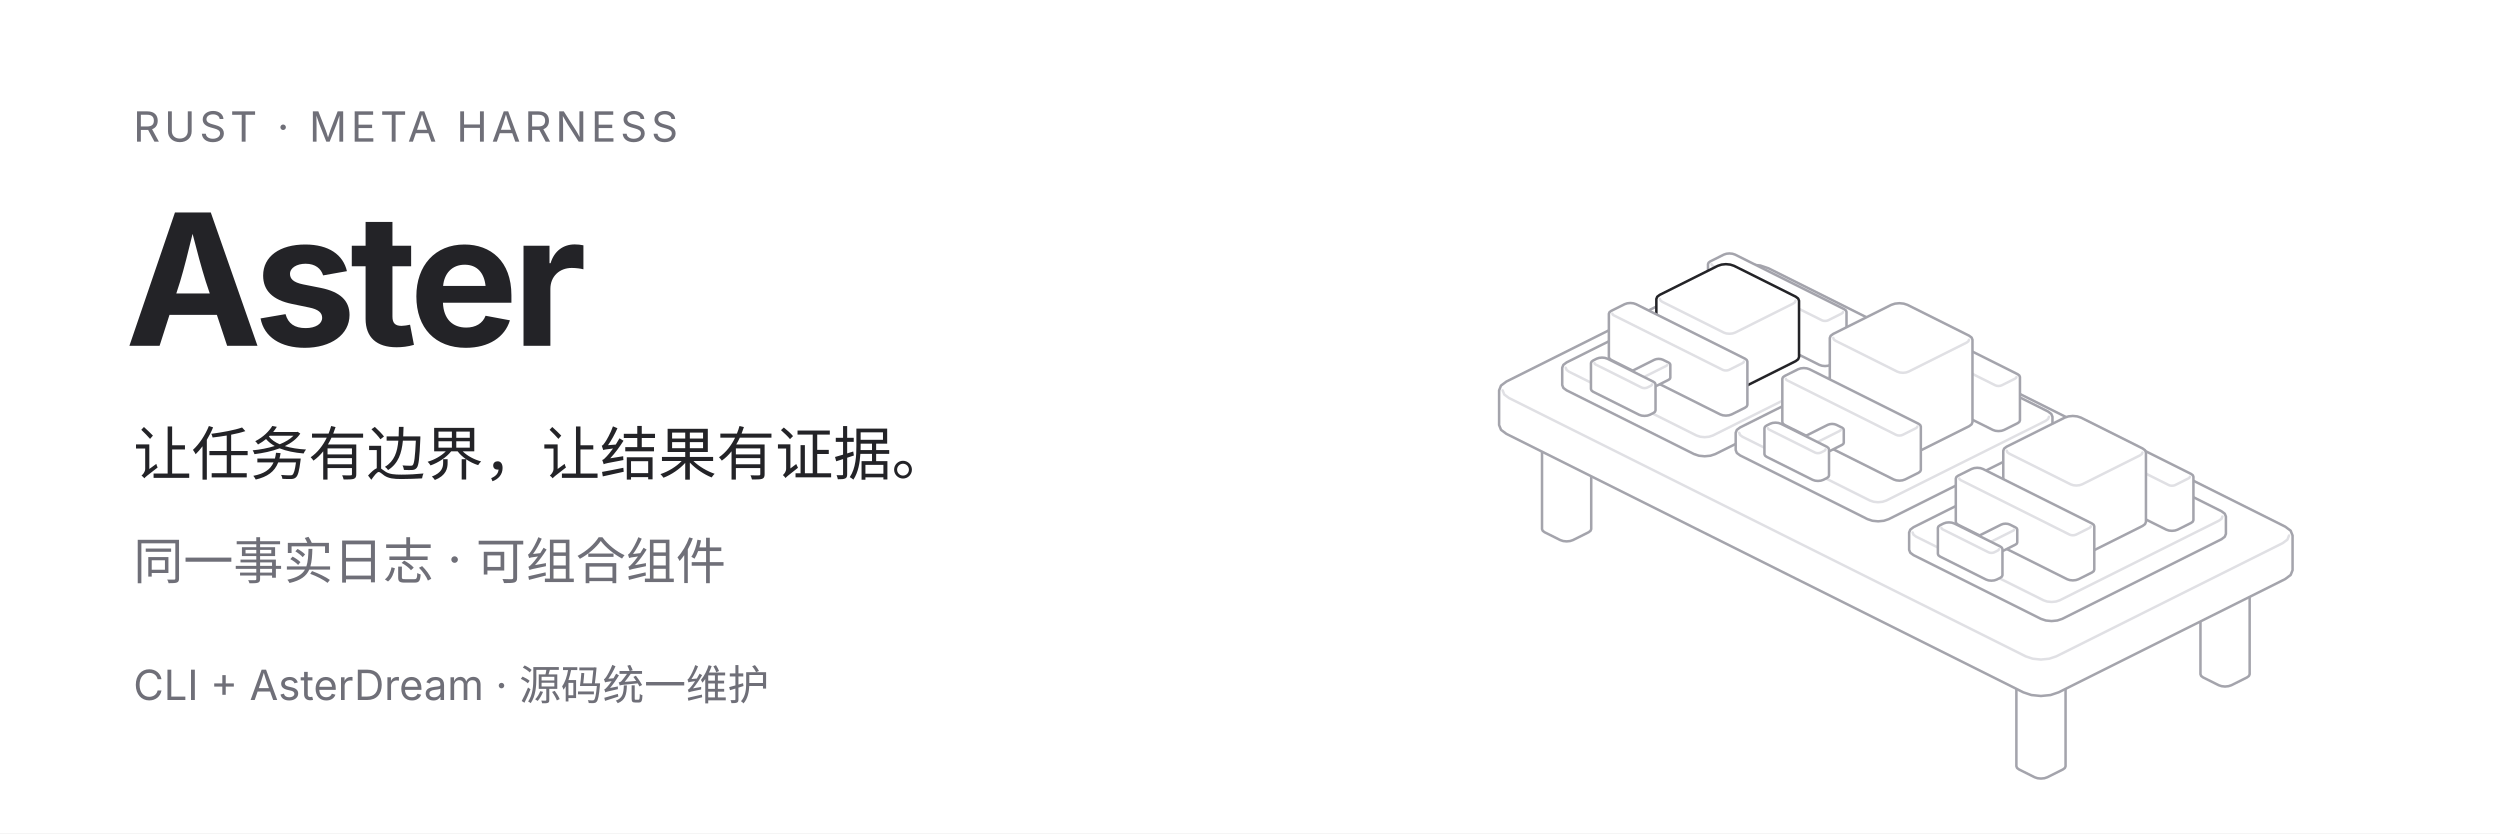
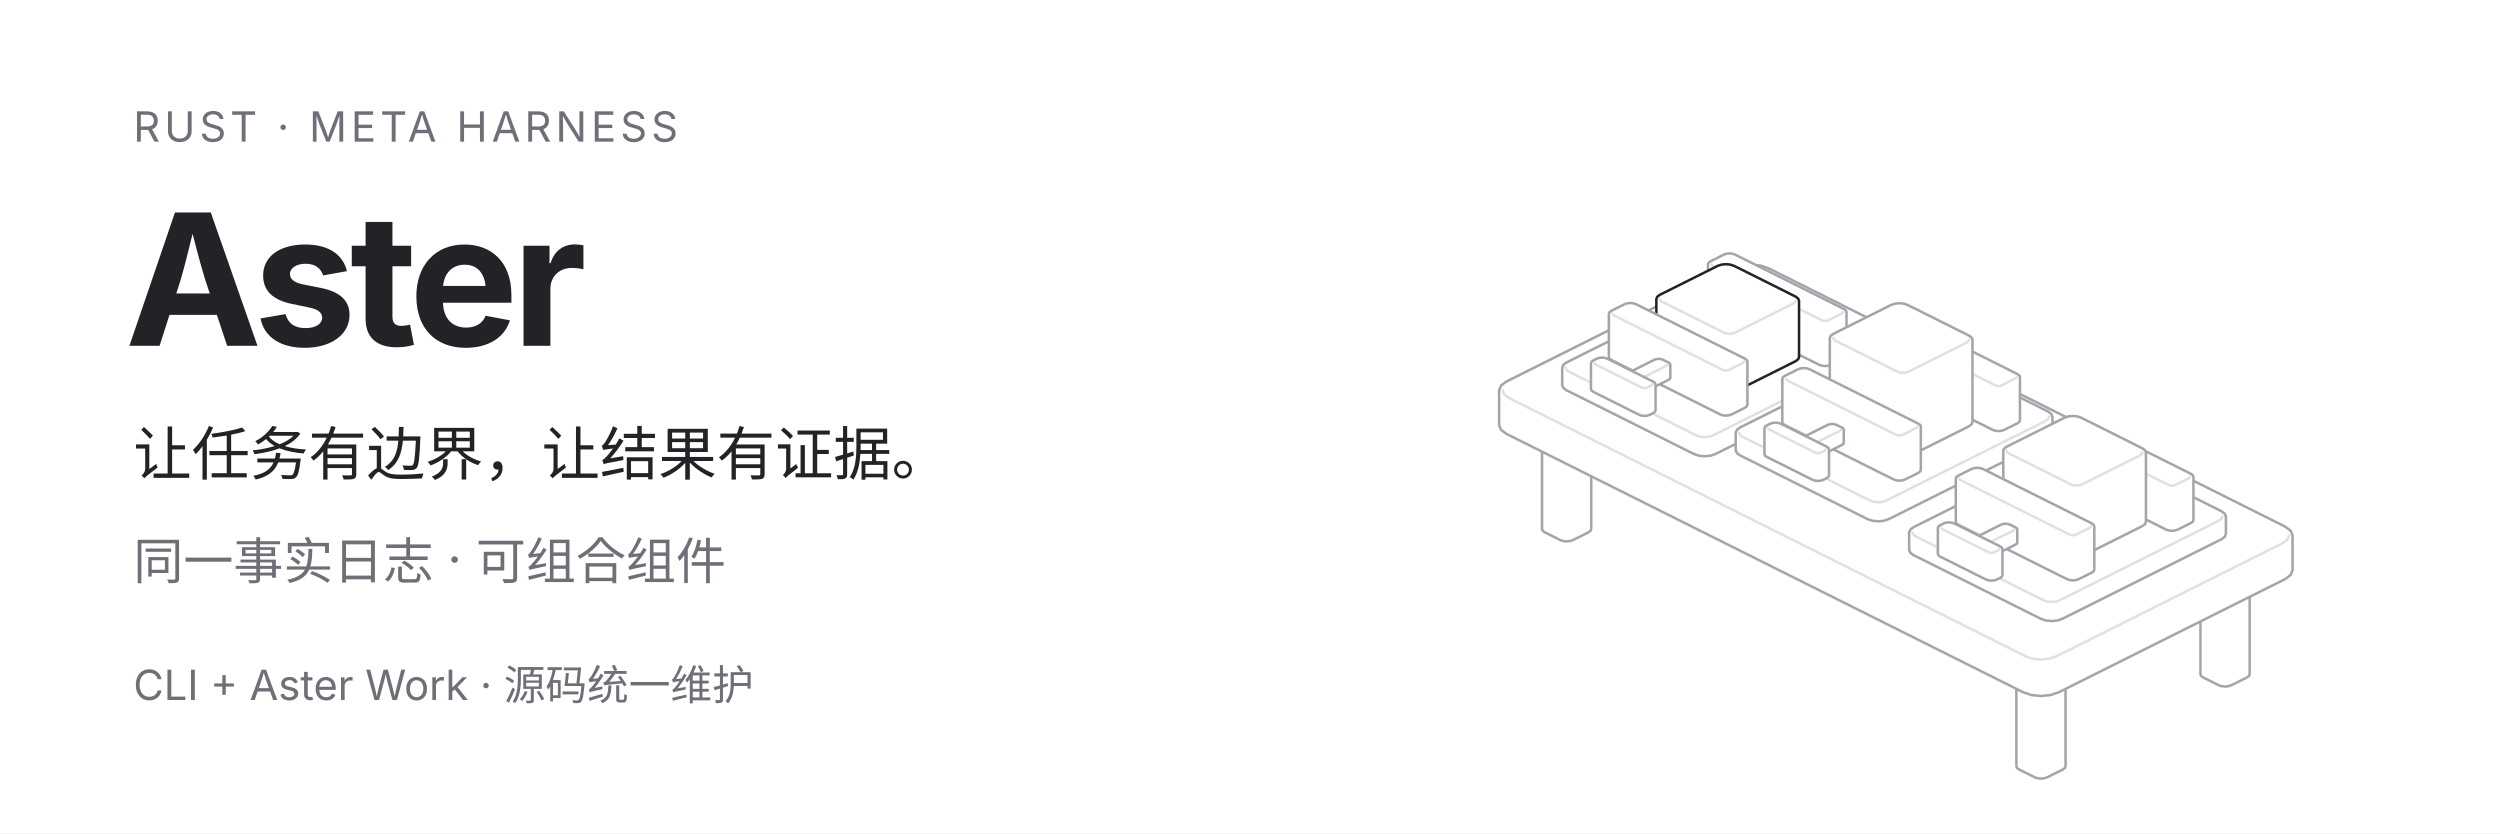
<svg xmlns="http://www.w3.org/2000/svg" width="1200" height="400" viewBox="0 0 1200 400" role="img" aria-labelledby="title desc">
  <rect width="1200" height="400" fill="#ffffff" />
  <g font-family="-apple-system, BlinkMacSystemFont, 'Segoe UI', 'PingFang SC', sans-serif" fill="#232327">
    <text x="64" y="68" font-size="20" letter-spacing="2" fill="#6f6f78">RUST · META HARNESS</text>
    <text x="60" y="166" font-size="88" font-weight="650" letter-spacing="-3">Aster</text>
    <text x="64" y="228" font-size="28">让任务有边界，让结果有证据。</text>
    <text x="64" y="278" font-size="24" fill="#6f6f78">同一事实日志 · 可组合组件</text>
-     <text x="64" y="336" font-size="20" fill="#6f6f78">CLI + AsterDream · 源码统一维护</text>
+     <text x="64" y="336" font-size="20" fill="#6f6f78">CLI + Aster Work · 源码统一维护</text>
  </g>
  <svg viewBox="0 0 400 320" aria-hidden="true" fill="rgb(0, 0, 0)" stroke="none" stroke-width="1px" stroke-linecap="butt" stroke-linejoin="miter" stroke-dasharray="none" fill-opacity="1" stroke-opacity="1" opacity="1" x="640" y="-10" width="540" height="432">
    <g fill="rgb(0, 0, 0)" stroke="none" stroke-width="1px" stroke-linecap="butt" stroke-linejoin="miter" stroke-dasharray="none" fill-opacity="1" stroke-opacity="1" opacity="1">
      <g fill="rgb(0, 0, 0)" stroke="none" stroke-width="1px" stroke-linecap="butt" stroke-linejoin="miter" stroke-dasharray="none" fill-opacity="1" stroke-opacity="1" opacity="1">
        <path d="M139.65 125.81L139.9 125.2L140.59 124.68L146.13 121.91L147.17 121.56L148.4 121.44L149.62 121.56L150.66 121.91L156.2 124.68L156.89 125.2L157.14 125.81L157.14 162.81L156.89 163.42L156.2 163.94L150.66 166.71L149.62 167.05L148.4 167.18L147.17 167.05L146.13 166.71L140.59 163.94L139.9 163.42L139.65 162.81Z" fill="rgb(255, 255, 255)" stroke="rgb(164, 164, 172)" stroke-width="0.9px" stroke-linecap="round" stroke-linejoin="round" stroke-dasharray="none" fill-opacity="1" stroke-opacity="1" opacity="1" />
        <path d="M155.89 125.81L155.74 126.18L155.32 126.5L149.78 129.27L149.14 129.48L148.4 129.56L147.65 129.48L147.01 129.27L141.47 126.5L141.05 126.18L140.9 125.81" fill="none" stroke="rgb(224, 224, 228)" stroke-width="0.9px" stroke-linecap="round" stroke-linejoin="round" stroke-dasharray="none" fill-opacity="1" stroke-opacity="1" opacity="1" />
      </g>
      <g fill="rgb(0, 0, 0)" stroke="none" stroke-width="1px" stroke-linecap="butt" stroke-linejoin="miter" stroke-dasharray="none" fill-opacity="1" stroke-opacity="1" opacity="1">
        <path d="M308.31 210.14L308.56 209.53L309.25 209.01L314.79 206.24L315.83 205.89L317.05 205.77L318.28 205.89L319.32 206.24L324.86 209.01L325.55 209.53L325.8 210.14L325.8 247.14L325.55 247.75L324.86 248.27L319.32 251.04L318.28 251.38L317.05 251.51L315.83 251.38L314.79 251.04L309.25 248.27L308.56 247.75L308.31 247.14Z" fill="rgb(255, 255, 255)" stroke="rgb(164, 164, 172)" stroke-width="0.9px" stroke-linecap="round" stroke-linejoin="round" stroke-dasharray="none" fill-opacity="1" stroke-opacity="1" opacity="1" />
        <path d="M324.55 210.14L324.4 210.51L323.98 210.83L318.44 213.6L317.8 213.81L317.05 213.89L316.31 213.81L315.67 213.6L310.13 210.83L309.71 210.51L309.56 210.14" fill="none" stroke="rgb(224, 224, 228)" stroke-width="0.9px" stroke-linecap="round" stroke-linejoin="round" stroke-dasharray="none" fill-opacity="1" stroke-opacity="1" opacity="1" />
      </g>
      <g fill="rgb(0, 0, 0)" stroke="none" stroke-width="1px" stroke-linecap="butt" stroke-linejoin="miter" stroke-dasharray="none" fill-opacity="1" stroke-opacity="1" opacity="1">
        <path d="M74.2 158.53L74.45 157.92L75.14 157.4L80.68 154.63L81.72 154.28L82.95 154.16L84.17 154.28L85.21 154.63L90.75 157.4L91.44 157.92L91.69 158.53L91.69 195.53L91.44 196.14L90.75 196.66L85.21 199.43L84.17 199.78L82.95 199.9L81.72 199.78L80.68 199.43L75.14 196.66L74.45 196.14L74.2 195.53Z" fill="rgb(255, 255, 255)" stroke="rgb(164, 164, 172)" stroke-width="0.9px" stroke-linecap="round" stroke-linejoin="round" stroke-dasharray="none" fill-opacity="1" stroke-opacity="1" opacity="1" />
        <path d="M90.44 158.53L90.29 158.91L89.87 159.23L84.33 162L83.69 162.21L82.95 162.28L82.2 162.21L81.56 162L76.02 159.23L75.6 158.91L75.45 158.53" fill="none" stroke="rgb(224, 224, 228)" stroke-width="0.9px" stroke-linecap="round" stroke-linejoin="round" stroke-dasharray="none" fill-opacity="1" stroke-opacity="1" opacity="1" />
      </g>
      <g fill="rgb(0, 0, 0)" stroke="none" stroke-width="1px" stroke-linecap="butt" stroke-linejoin="miter" stroke-dasharray="none" fill-opacity="1" stroke-opacity="1" opacity="1">
        <path d="M242.86 242.86L243.11 242.25L243.8 241.73L249.34 238.96L250.38 238.61L251.6 238.49L252.83 238.61L253.87 238.96L259.41 241.73L260.1 242.25L260.35 242.86L260.35 279.86L260.1 280.47L259.41 280.99L253.87 283.76L252.83 284.11L251.6 284.23L250.38 284.11L249.34 283.76L243.8 280.99L243.11 280.47L242.86 279.86Z" fill="rgb(255, 255, 255)" stroke="rgb(164, 164, 172)" stroke-width="0.9px" stroke-linecap="round" stroke-linejoin="round" stroke-dasharray="none" fill-opacity="1" stroke-opacity="1" opacity="1" />
        <path d="M259.1 242.86L258.95 243.24L258.53 243.56L252.99 246.32L252.35 246.54L251.6 246.61L250.86 246.54L250.22 246.32L244.68 243.56L244.26 243.24L244.11 242.86" fill="none" stroke="rgb(224, 224, 228)" stroke-width="0.9px" stroke-linecap="round" stroke-linejoin="round" stroke-dasharray="none" fill-opacity="1" stroke-opacity="1" opacity="1" />
      </g>
      <g fill="rgb(0, 0, 0)" stroke="none" stroke-width="1px" stroke-linecap="butt" stroke-linejoin="miter" stroke-dasharray="none" fill-opacity="1" stroke-opacity="1" opacity="1">
        <path d="M58.94 146.2L59.62 144.5L61.55 143.06L142.1 102.78L144.99 101.81L148.4 101.47L151.8 101.81L154.69 102.78L338.45 194.66L340.38 196.1L341.06 197.81L341.06 210.14L340.38 211.84L338.45 213.29L257.9 253.56L255.01 254.53L251.6 254.87L248.2 254.53L245.31 253.56L61.55 161.68L59.62 160.24L58.94 158.53Z" fill="rgb(255, 255, 255)" stroke="rgb(164, 164, 172)" stroke-width="0.9px" stroke-linecap="round" stroke-linejoin="round" stroke-dasharray="none" fill-opacity="1" stroke-opacity="1" opacity="1" />
        <path d="M339.81 197.81L339.23 199.27L337.57 200.51L257.02 240.79L254.53 241.62L251.6 241.91L248.68 241.62L246.19 240.79L62.43 148.91L60.77 147.67L60.19 146.2" fill="none" stroke="rgb(224, 224, 228)" stroke-width="0.9px" stroke-linecap="round" stroke-linejoin="round" stroke-dasharray="none" fill-opacity="1" stroke-opacity="1" opacity="1" />
      </g>
      <g fill="rgb(0, 0, 0)" stroke="none" stroke-width="1px" stroke-linecap="butt" stroke-linejoin="miter" stroke-dasharray="none" fill-opacity="1" stroke-opacity="1" opacity="1">
        <g fill="rgb(0, 0, 0)" stroke="none" stroke-width="1px" stroke-linecap="butt" stroke-linejoin="miter" stroke-dasharray="none" fill-opacity="1" stroke-opacity="1" opacity="1">
          <path d="M81.38 138.15L81.79 137.13L82.95 136.26L139.58 107.94L141.32 107.36L143.36 107.16L145.4 107.36L147.14 107.94L192.45 130.6L193.61 131.46L194.01 132.48L194.01 138.65L193.61 139.67L192.45 140.54L135.81 168.86L134.08 169.44L132.03 169.64L129.99 169.44L128.26 168.86L82.95 146.2L81.79 145.34L81.38 144.31Z" fill="rgb(255, 255, 255)" stroke="rgb(164, 164, 172)" stroke-width="0.9px" stroke-linecap="round" stroke-linejoin="round" stroke-dasharray="none" fill-opacity="1" stroke-opacity="1" opacity="1" />
          <path d="M192.77 132.48L192.45 133.27L191.57 133.93L134.93 162.25L133.6 162.69L132.03 162.85L130.47 162.69L129.14 162.25L83.83 139.59L82.94 138.93L82.63 138.15" fill="none" stroke="rgb(224, 224, 228)" stroke-width="0.9px" stroke-linecap="round" stroke-linejoin="round" stroke-dasharray="none" fill-opacity="1" stroke-opacity="1" opacity="1" />
        </g>
        <g fill="rgb(0, 0, 0)" stroke="none" stroke-width="1px" stroke-linecap="butt" stroke-linejoin="miter" stroke-dasharray="none" fill-opacity="1" stroke-opacity="1" opacity="1">
          <path d="M133.21 101.34L133.43 100.79L134.05 100.33L138.83 97.94L139.75 97.63L140.84 97.52L141.93 97.63L142.86 97.94L181.62 117.32L182.24 117.78L182.46 118.33L182.46 133.74L182.24 134.29L181.62 134.75L176.84 137.14L175.92 137.45L174.83 137.56L173.74 137.45L172.81 137.14L134.05 117.76L133.43 117.3L133.21 116.75Z" fill="rgb(255, 255, 255)" stroke="rgb(164, 164, 172)" stroke-width="0.9px" stroke-linecap="round" stroke-linejoin="round" stroke-dasharray="none" fill-opacity="1" stroke-opacity="1" opacity="1" />
          <path d="M181.21 118.33L181.09 118.63L180.74 118.89L175.96 121.28L175.44 121.46L174.83 121.52L174.21 121.46L173.69 121.28L134.93 101.9L134.58 101.64L134.46 101.34" fill="none" stroke="rgb(224, 224, 228)" stroke-width="0.9px" stroke-linecap="round" stroke-linejoin="round" stroke-dasharray="none" fill-opacity="1" stroke-opacity="1" opacity="1" />
        </g>
        <g fill="rgb(0, 0, 0)" stroke="none" stroke-width="1px" stroke-linecap="butt" stroke-linejoin="miter" stroke-dasharray="none" fill-opacity="1" stroke-opacity="1" opacity="1">
          <path d="M114.85 113.7L115.16 112.92L116.05 112.25L136.69 101.93L138.02 101.49L139.58 101.33L141.15 101.49L142.48 101.93L164.38 112.88L165.27 113.55L165.58 114.33L165.58 134.37L165.27 135.15L164.38 135.82L143.74 146.14L142.41 146.58L140.84 146.74L139.28 146.58L137.95 146.14L116.05 135.19L115.16 134.53L114.85 133.74Z" fill="rgb(255, 255, 255)" stroke="rgb(35, 35, 39)" stroke-width="0.9px" stroke-linecap="round" stroke-linejoin="round" stroke-dasharray="none" fill-opacity="1" stroke-opacity="1" opacity="1" />
          <path d="M164.33 114.33L164.12 114.88L163.5 115.34L142.86 125.66L141.93 125.97L140.84 126.08L139.75 125.97L138.83 125.66L116.93 114.71L116.31 114.25L116.09 113.7" fill="none" stroke="rgb(224, 224, 228)" stroke-width="0.9px" stroke-linecap="round" stroke-linejoin="round" stroke-dasharray="none" fill-opacity="1" stroke-opacity="1" opacity="1" />
        </g>
        <g fill="rgb(0, 0, 0)" stroke="none" stroke-width="1px" stroke-linecap="butt" stroke-linejoin="miter" stroke-dasharray="none" fill-opacity="1" stroke-opacity="1" opacity="1">
          <path d="M97.97 118.96L98.19 118.41L98.8 117.95L103.59 115.56L104.51 115.25L105.6 115.14L106.69 115.25L107.62 115.56L146.38 134.94L147 135.4L147.22 135.95L147.22 151.36L147 151.91L146.38 152.37L141.6 154.76L140.67 155.07L139.58 155.18L138.49 155.07L137.57 154.76L98.8 135.38L98.19 134.92L97.97 134.37Z" fill="rgb(255, 255, 255)" stroke="rgb(164, 164, 172)" stroke-width="0.9px" stroke-linecap="round" stroke-linejoin="round" stroke-dasharray="none" fill-opacity="1" stroke-opacity="1" opacity="1" />
          <path d="M145.97 135.95L145.85 136.25L145.5 136.51L140.72 138.91L140.2 139.08L139.58 139.14L138.97 139.08L138.45 138.91L99.69 119.52L99.34 119.26L99.22 118.96" fill="none" stroke="rgb(224, 224, 228)" stroke-width="0.9px" stroke-linecap="round" stroke-linejoin="round" stroke-dasharray="none" fill-opacity="1" stroke-opacity="1" opacity="1" />
        </g>
        <g fill="rgb(0, 0, 0)" stroke="none" stroke-width="1px" stroke-linecap="butt" stroke-linejoin="miter" stroke-dasharray="none" fill-opacity="1" stroke-opacity="1" opacity="1">
          <path d="M100.19 142.74L100.36 142.33L100.82 141.99L114.16 135.32L114.85 135.09L115.67 135L116.49 135.09L117.18 135.32L119.19 136.32L119.66 136.67L119.82 137.08L119.82 141.7L119.66 142.11L119.19 142.46L105.85 149.13L105.16 149.36L104.34 149.44L103.53 149.36L102.83 149.13L100.82 148.12L100.36 147.78L100.19 147.37Z" fill="rgb(255, 255, 255)" stroke="rgb(164, 164, 172)" stroke-width="0.9px" stroke-linecap="round" stroke-linejoin="round" stroke-dasharray="none" fill-opacity="1" stroke-opacity="1" opacity="1" />
          <path d="M118.75 137.08L118.67 137.28L118.44 137.46L105.1 144.13L104.75 144.24L104.34 144.28L103.93 144.24L103.59 144.13L101.57 143.12L101.34 142.95L101.26 142.74" fill="none" stroke="rgb(224, 224, 228)" stroke-width="0.9px" stroke-linecap="round" stroke-linejoin="round" stroke-dasharray="none" fill-opacity="1" stroke-opacity="1" opacity="1" />
        </g>
        <g fill="rgb(0, 0, 0)" stroke="none" stroke-width="1px" stroke-linecap="butt" stroke-linejoin="miter" stroke-dasharray="none" fill-opacity="1" stroke-opacity="1" opacity="1">
          <path d="M91.6 136.51L91.81 136L92.39 135.57L93.64 134.94L94.51 134.65L95.53 134.55L96.55 134.65L97.42 134.94L113.78 143.12L114.36 143.55L114.56 144.07L114.56 153.31L114.36 153.83L113.78 154.26L112.52 154.89L111.66 155.18L110.64 155.28L109.61 155.18L108.75 154.89L92.39 146.71L91.81 146.27L91.6 145.76Z" fill="rgb(255, 255, 255)" stroke="rgb(164, 164, 172)" stroke-width="0.9px" stroke-linecap="round" stroke-linejoin="round" stroke-dasharray="none" fill-opacity="1" stroke-opacity="1" opacity="1" />
          <path d="M113.32 144.07L113.21 144.34L112.9 144.57L111.64 145.2L111.18 145.35L110.64 145.41L110.09 145.35L109.63 145.2L93.27 137.02L92.96 136.79L92.85 136.51" fill="none" stroke="rgb(224, 224, 228)" stroke-width="0.9px" stroke-linecap="round" stroke-linejoin="round" stroke-dasharray="none" fill-opacity="1" stroke-opacity="1" opacity="1" />
        </g>
      </g>
      <g fill="rgb(0, 0, 0)" stroke="none" stroke-width="1px" stroke-linecap="butt" stroke-linejoin="miter" stroke-dasharray="none" fill-opacity="1" stroke-opacity="1" opacity="1">
        <g fill="rgb(0, 0, 0)" stroke="none" stroke-width="1px" stroke-linecap="butt" stroke-linejoin="miter" stroke-dasharray="none" fill-opacity="1" stroke-opacity="1" opacity="1">
          <path d="M143.06 161.28L143.46 160.26L144.62 159.39L201.26 131.07L202.99 130.49L205.03 130.29L207.08 130.49L208.81 131.07L254.12 153.72L255.28 154.59L255.69 155.61L255.69 161.78L255.28 162.8L254.12 163.67L197.48 191.99L195.75 192.57L193.71 192.77L191.66 192.57L189.93 191.99L144.62 169.33L143.46 168.46L143.06 167.44Z" fill="rgb(255, 255, 255)" stroke="rgb(164, 164, 172)" stroke-width="0.9px" stroke-linecap="round" stroke-linejoin="round" stroke-dasharray="none" fill-opacity="1" stroke-opacity="1" opacity="1" />
          <path d="M254.44 155.61L254.13 156.4L253.24 157.06L196.6 185.38L195.27 185.82L193.71 185.98L192.14 185.82L190.81 185.38L145.5 162.72L144.61 162.06L144.3 161.28" fill="none" stroke="rgb(224, 224, 228)" stroke-width="0.9px" stroke-linecap="round" stroke-linejoin="round" stroke-dasharray="none" fill-opacity="1" stroke-opacity="1" opacity="1" />
        </g>
        <g fill="rgb(0, 0, 0)" stroke="none" stroke-width="1px" stroke-linecap="butt" stroke-linejoin="miter" stroke-dasharray="none" fill-opacity="1" stroke-opacity="1" opacity="1">
          <path d="M194.89 124.46L195.1 123.92L195.72 123.46L200.5 121.07L201.43 120.76L202.52 120.65L203.61 120.76L204.53 121.07L243.3 140.45L243.91 140.91L244.13 141.46L244.13 156.87L243.91 157.42L243.3 157.88L238.51 160.27L237.59 160.58L236.5 160.69L235.41 160.58L234.49 160.27L195.72 140.89L195.1 140.42L194.89 139.88Z" fill="rgb(255, 255, 255)" stroke="rgb(164, 164, 172)" stroke-width="0.9px" stroke-linecap="round" stroke-linejoin="round" stroke-dasharray="none" fill-opacity="1" stroke-opacity="1" opacity="1" />
          <path d="M242.89 141.46L242.76 141.76L242.42 142.02L237.63 144.41L237.11 144.59L236.5 144.65L235.89 144.59L235.37 144.41L196.6 125.03L196.25 124.77L196.13 124.46" fill="none" stroke="rgb(224, 224, 228)" stroke-width="0.9px" stroke-linecap="round" stroke-linejoin="round" stroke-dasharray="none" fill-opacity="1" stroke-opacity="1" opacity="1" />
        </g>
        <g fill="rgb(0, 0, 0)" stroke="none" stroke-width="1px" stroke-linecap="butt" stroke-linejoin="miter" stroke-dasharray="none" fill-opacity="1" stroke-opacity="1" opacity="1">
          <path d="M176.52 127.58L176.83 126.8L177.72 126.14L198.36 115.81L199.69 115.37L201.26 115.21L202.83 115.37L204.15 115.81L226.05 126.76L226.94 127.43L227.25 128.21L227.25 157.5L226.94 158.28L226.05 158.95L205.41 169.27L204.08 169.71L202.52 169.87L200.95 169.71L199.62 169.27L177.72 158.32L176.83 157.65L176.52 156.87Z" fill="rgb(255, 255, 255)" stroke="rgb(164, 164, 172)" stroke-width="0.9px" stroke-linecap="round" stroke-linejoin="round" stroke-dasharray="none" fill-opacity="1" stroke-opacity="1" opacity="1" />
          <path d="M226.01 128.21L225.79 128.76L225.17 129.22L204.53 139.54L203.61 139.85L202.52 139.96L201.43 139.85L200.5 139.54L178.6 128.59L177.99 128.13L177.77 127.58" fill="none" stroke="rgb(224, 224, 228)" stroke-width="0.9px" stroke-linecap="round" stroke-linejoin="round" stroke-dasharray="none" fill-opacity="1" stroke-opacity="1" opacity="1" />
        </g>
        <g fill="rgb(0, 0, 0)" stroke="none" stroke-width="1px" stroke-linecap="butt" stroke-linejoin="miter" stroke-dasharray="none" fill-opacity="1" stroke-opacity="1" opacity="1">
          <path d="M159.64 142.09L159.86 141.54L160.48 141.08L165.26 138.69L166.19 138.38L167.28 138.27L168.36 138.38L169.29 138.69L208.06 158.07L208.67 158.53L208.89 159.08L208.89 174.49L208.67 175.04L208.06 175.5L203.27 177.89L202.35 178.2L201.26 178.31L200.17 178.2L199.24 177.89L160.48 158.51L159.86 158.05L159.64 157.5Z" fill="rgb(255, 255, 255)" stroke="rgb(164, 164, 172)" stroke-width="0.9px" stroke-linecap="round" stroke-linejoin="round" stroke-dasharray="none" fill-opacity="1" stroke-opacity="1" opacity="1" />
          <path d="M207.64 159.08L207.52 159.38L207.17 159.64L202.39 162.04L201.87 162.21L201.26 162.27L200.65 162.21L200.13 162.04L161.36 142.65L161.01 142.39L160.89 142.09" fill="none" stroke="rgb(224, 224, 228)" stroke-width="0.9px" stroke-linecap="round" stroke-linejoin="round" stroke-dasharray="none" fill-opacity="1" stroke-opacity="1" opacity="1" />
        </g>
        <g fill="rgb(0, 0, 0)" stroke="none" stroke-width="1px" stroke-linecap="butt" stroke-linejoin="miter" stroke-dasharray="none" fill-opacity="1" stroke-opacity="1" opacity="1">
          <path d="M161.87 165.87L162.03 165.46L162.49 165.12L175.83 158.45L176.53 158.22L177.34 158.13L178.16 158.22L178.85 158.45L180.87 159.45L181.33 159.8L181.49 160.21L181.49 164.83L181.33 165.24L180.87 165.59L167.53 172.26L166.83 172.49L166.02 172.57L165.2 172.49L164.51 172.26L162.49 171.25L162.03 170.91L161.87 170.5Z" fill="rgb(255, 255, 255)" stroke="rgb(164, 164, 172)" stroke-width="0.9px" stroke-linecap="round" stroke-linejoin="round" stroke-dasharray="none" fill-opacity="1" stroke-opacity="1" opacity="1" />
          <path d="M180.43 160.21L180.34 160.41L180.11 160.59L166.77 167.26L166.43 167.37L166.02 167.41L165.61 167.37L165.26 167.26L163.25 166.25L163.02 166.08L162.93 165.87" fill="none" stroke="rgb(224, 224, 228)" stroke-width="0.9px" stroke-linecap="round" stroke-linejoin="round" stroke-dasharray="none" fill-opacity="1" stroke-opacity="1" opacity="1" />
        </g>
        <g fill="rgb(0, 0, 0)" stroke="none" stroke-width="1px" stroke-linecap="butt" stroke-linejoin="miter" stroke-dasharray="none" fill-opacity="1" stroke-opacity="1" opacity="1">
          <path d="M153.28 159.64L153.48 159.13L154.06 158.7L155.32 158.07L156.18 157.78L157.21 157.68L158.23 157.78L159.09 158.07L175.46 166.25L176.04 166.68L176.24 167.2L176.24 176.44L176.04 176.96L175.46 177.39L174.2 178.02L173.33 178.31L172.31 178.41L171.29 178.31L170.42 178.02L154.06 169.84L153.48 169.4L153.28 168.89Z" fill="rgb(255, 255, 255)" stroke="rgb(164, 164, 172)" stroke-width="0.9px" stroke-linecap="round" stroke-linejoin="round" stroke-dasharray="none" fill-opacity="1" stroke-opacity="1" opacity="1" />
          <path d="M174.99 167.2L174.88 167.47L174.58 167.7L173.32 168.33L172.85 168.48L172.31 168.54L171.76 168.48L171.3 168.33L154.94 160.15L154.63 159.92L154.52 159.64" fill="none" stroke="rgb(224, 224, 228)" stroke-width="0.9px" stroke-linecap="round" stroke-linejoin="round" stroke-dasharray="none" fill-opacity="1" stroke-opacity="1" opacity="1" />
        </g>
      </g>
      <g fill="rgb(0, 0, 0)" stroke="none" stroke-width="1px" stroke-linecap="butt" stroke-linejoin="miter" stroke-dasharray="none" fill-opacity="1" stroke-opacity="1" opacity="1">
        <g fill="rgb(0, 0, 0)" stroke="none" stroke-width="1px" stroke-linecap="butt" stroke-linejoin="miter" stroke-dasharray="none" fill-opacity="1" stroke-opacity="1" opacity="1">
          <path d="M204.73 196.74L205.14 195.72L206.29 194.85L262.93 166.53L264.66 165.95L266.71 165.75L268.75 165.95L270.48 166.53L315.8 189.19L316.95 190.05L317.36 191.07L317.36 197.24L316.95 198.26L315.8 199.13L259.16 227.45L257.42 228.03L255.38 228.23L253.34 228.03L251.6 227.45L206.29 204.79L205.14 203.93L204.73 202.9Z" fill="rgb(255, 255, 255)" stroke="rgb(164, 164, 172)" stroke-width="0.9px" stroke-linecap="round" stroke-linejoin="round" stroke-dasharray="none" fill-opacity="1" stroke-opacity="1" opacity="1" />
          <path d="M316.11 191.07L315.8 191.86L314.91 192.52L258.28 220.84L256.95 221.29L255.38 221.44L253.81 221.29L252.49 220.84L207.17 198.19L206.29 197.52L205.98 196.74" fill="none" stroke="rgb(224, 224, 228)" stroke-width="0.9px" stroke-linecap="round" stroke-linejoin="round" stroke-dasharray="none" fill-opacity="1" stroke-opacity="1" opacity="1" />
        </g>
        <g fill="rgb(0, 0, 0)" stroke="none" stroke-width="1px" stroke-linecap="butt" stroke-linejoin="miter" stroke-dasharray="none" fill-opacity="1" stroke-opacity="1" opacity="1">
          <path d="M256.56 159.93L256.78 159.38L257.39 158.92L262.18 156.53L263.1 156.22L264.19 156.11L265.28 156.22L266.2 156.53L304.97 175.91L305.59 176.37L305.81 176.92L305.81 192.33L305.59 192.88L304.97 193.34L300.19 195.73L299.26 196.04L298.17 196.15L297.08 196.04L296.16 195.73L257.39 176.35L256.78 175.89L256.56 175.34Z" fill="rgb(255, 255, 255)" stroke="rgb(164, 164, 172)" stroke-width="0.9px" stroke-linecap="round" stroke-linejoin="round" stroke-dasharray="none" fill-opacity="1" stroke-opacity="1" opacity="1" />
          <path d="M304.56 176.92L304.44 177.22L304.09 177.48L299.31 179.88L298.79 180.05L298.17 180.11L297.56 180.05L297.04 179.88L258.28 160.49L257.93 160.23L257.81 159.93" fill="none" stroke="rgb(224, 224, 228)" stroke-width="0.9px" stroke-linecap="round" stroke-linejoin="round" stroke-dasharray="none" fill-opacity="1" stroke-opacity="1" opacity="1" />
        </g>
        <g fill="rgb(0, 0, 0)" stroke="none" stroke-width="1px" stroke-linecap="butt" stroke-linejoin="miter" stroke-dasharray="none" fill-opacity="1" stroke-opacity="1" opacity="1">
          <path d="M238.2 167.67L238.51 166.89L239.4 166.22L260.04 155.9L261.37 155.46L262.93 155.3L264.5 155.46L265.83 155.9L287.73 166.85L288.62 167.51L288.93 168.3L288.93 192.96L288.62 193.75L287.73 194.41L267.09 204.73L265.76 205.17L264.19 205.33L262.62 205.17L261.3 204.73L239.4 193.78L238.51 193.12L238.2 192.33Z" fill="rgb(255, 255, 255)" stroke="rgb(164, 164, 172)" stroke-width="0.9px" stroke-linecap="round" stroke-linejoin="round" stroke-dasharray="none" fill-opacity="1" stroke-opacity="1" opacity="1" />
          <path d="M287.68 168.3L287.46 168.84L286.85 169.3L266.2 179.63L265.28 179.93L264.19 180.04L263.1 179.93L262.18 179.63L240.28 168.68L239.66 168.21L239.44 167.67" fill="none" stroke="rgb(224, 224, 228)" stroke-width="0.9px" stroke-linecap="round" stroke-linejoin="round" stroke-dasharray="none" fill-opacity="1" stroke-opacity="1" opacity="1" />
        </g>
        <g fill="rgb(0, 0, 0)" stroke="none" stroke-width="1px" stroke-linecap="butt" stroke-linejoin="miter" stroke-dasharray="none" fill-opacity="1" stroke-opacity="1" opacity="1">
          <path d="M221.32 177.55L221.53 177L222.15 176.54L226.94 174.15L227.86 173.84L228.95 173.73L230.04 173.84L230.96 174.15L269.73 193.53L270.35 193.99L270.56 194.54L270.56 209.95L270.35 210.5L269.73 210.96L264.95 213.35L264.02 213.66L262.93 213.77L261.84 213.66L260.92 213.35L222.15 193.97L221.53 193.51L221.32 192.96Z" fill="rgb(255, 255, 255)" stroke="rgb(164, 164, 172)" stroke-width="0.9px" stroke-linecap="round" stroke-linejoin="round" stroke-dasharray="none" fill-opacity="1" stroke-opacity="1" opacity="1" />
          <path d="M269.32 194.54L269.2 194.85L268.85 195.11L264.07 197.5L263.55 197.67L262.93 197.73L262.32 197.67L261.8 197.5L223.03 178.11L222.69 177.85L222.56 177.55" fill="none" stroke="rgb(224, 224, 228)" stroke-width="0.9px" stroke-linecap="round" stroke-linejoin="round" stroke-dasharray="none" fill-opacity="1" stroke-opacity="1" opacity="1" />
        </g>
        <g fill="rgb(0, 0, 0)" stroke="none" stroke-width="1px" stroke-linecap="butt" stroke-linejoin="miter" stroke-dasharray="none" fill-opacity="1" stroke-opacity="1" opacity="1">
          <path d="M223.54 201.33L223.7 200.93L224.17 200.58L237.51 193.91L238.2 193.68L239.02 193.6L239.84 193.68L240.53 193.91L242.54 194.92L243.01 195.26L243.17 195.67L243.17 200.3L243.01 200.7L242.54 201.05L229.2 207.72L228.51 207.95L227.69 208.03L226.87 207.95L226.18 207.72L224.17 206.71L223.7 206.37L223.54 205.96Z" fill="rgb(255, 255, 255)" stroke="rgb(164, 164, 172)" stroke-width="0.9px" stroke-linecap="round" stroke-linejoin="round" stroke-dasharray="none" fill-opacity="1" stroke-opacity="1" opacity="1" />
          <path d="M242.1 195.67L242.02 195.87L241.79 196.05L228.45 202.72L228.1 202.83L227.69 202.88L227.28 202.83L226.94 202.72L224.92 201.71L224.69 201.54L224.61 201.33" fill="none" stroke="rgb(224, 224, 228)" stroke-width="0.9px" stroke-linecap="round" stroke-linejoin="round" stroke-dasharray="none" fill-opacity="1" stroke-opacity="1" opacity="1" />
        </g>
        <g fill="rgb(0, 0, 0)" stroke="none" stroke-width="1px" stroke-linecap="butt" stroke-linejoin="miter" stroke-dasharray="none" fill-opacity="1" stroke-opacity="1" opacity="1">
          <path d="M214.95 195.1L215.15 194.59L215.73 194.16L216.99 193.53L217.86 193.24L218.88 193.14L219.9 193.24L220.77 193.53L237.13 201.71L237.71 202.15L237.91 202.66L237.91 211.91L237.71 212.42L237.13 212.85L235.87 213.48L235.01 213.77L233.98 213.87L232.96 213.77L232.1 213.48L215.73 205.3L215.15 204.86L214.95 204.35Z" fill="rgb(255, 255, 255)" stroke="rgb(164, 164, 172)" stroke-width="0.9px" stroke-linecap="round" stroke-linejoin="round" stroke-dasharray="none" fill-opacity="1" stroke-opacity="1" opacity="1" />
          <path d="M236.67 202.66L236.56 202.93L236.25 203.16L234.99 203.79L234.53 203.94L233.98 204L233.44 203.94L232.98 203.79L216.61 195.61L216.31 195.38L216.2 195.1" fill="none" stroke="rgb(224, 224, 228)" stroke-width="0.9px" stroke-linecap="round" stroke-linejoin="round" stroke-dasharray="none" fill-opacity="1" stroke-opacity="1" opacity="1" />
        </g>
      </g>
    </g>
  </svg>
</svg>
